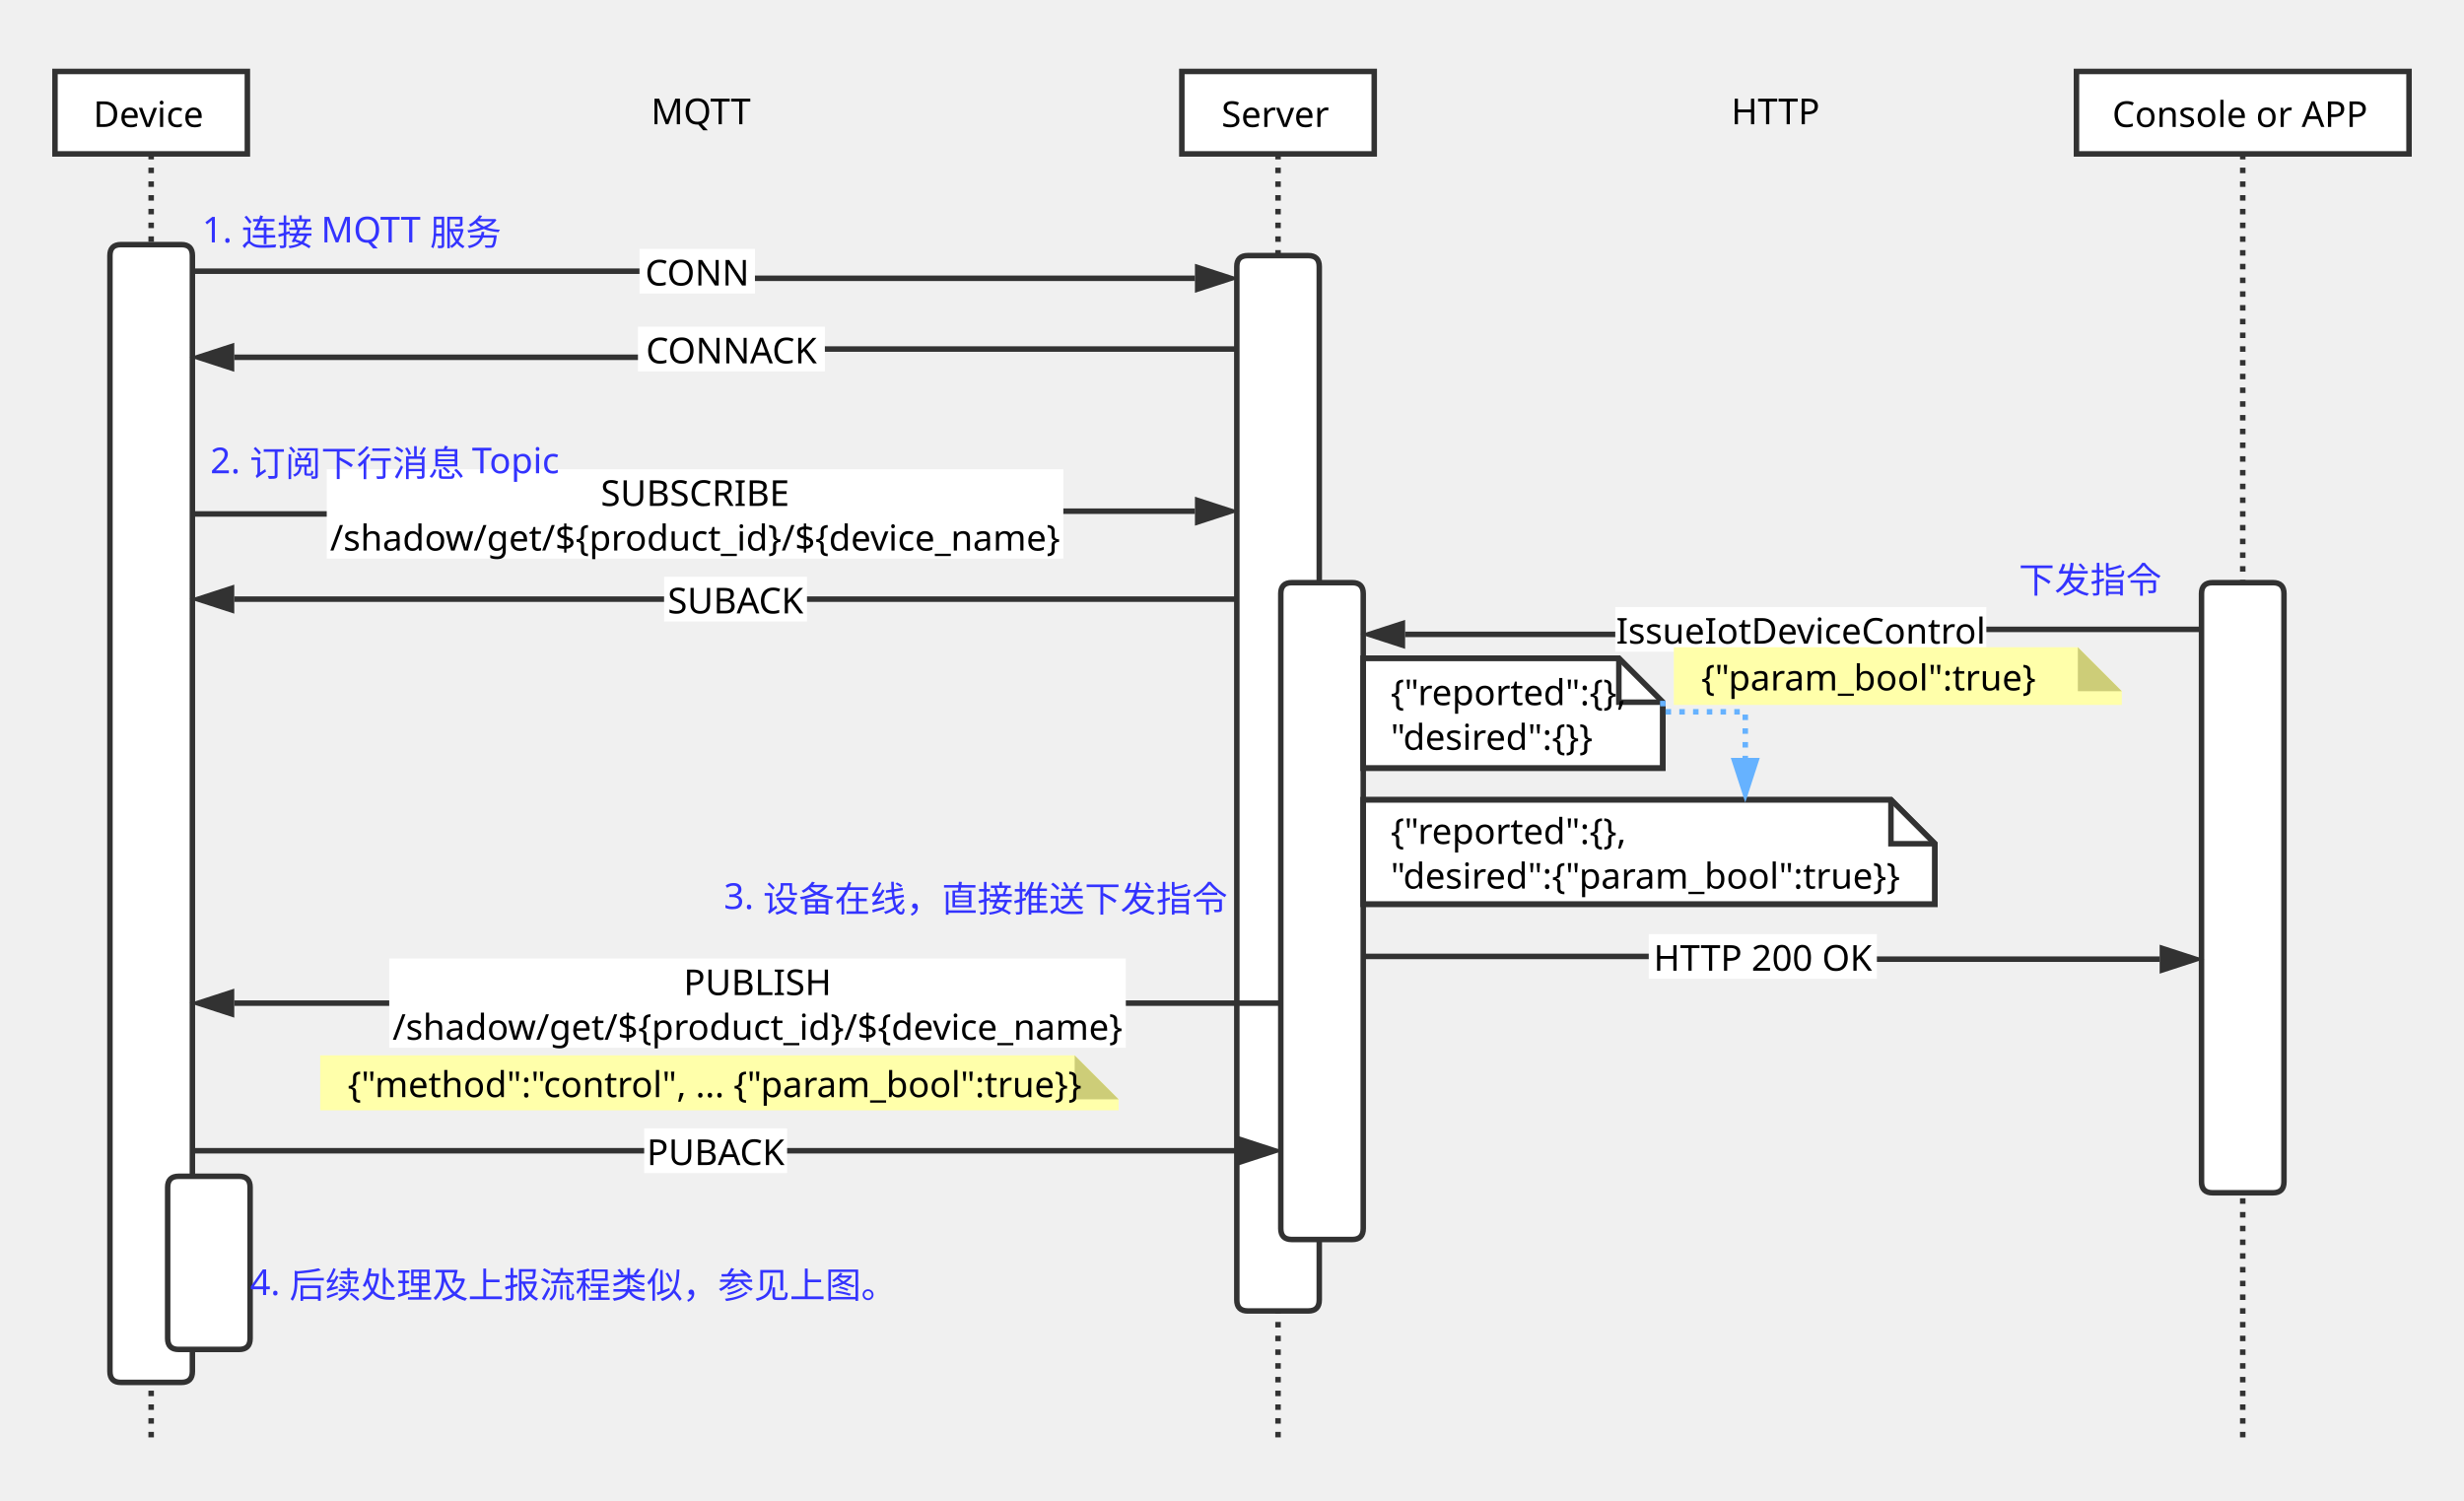
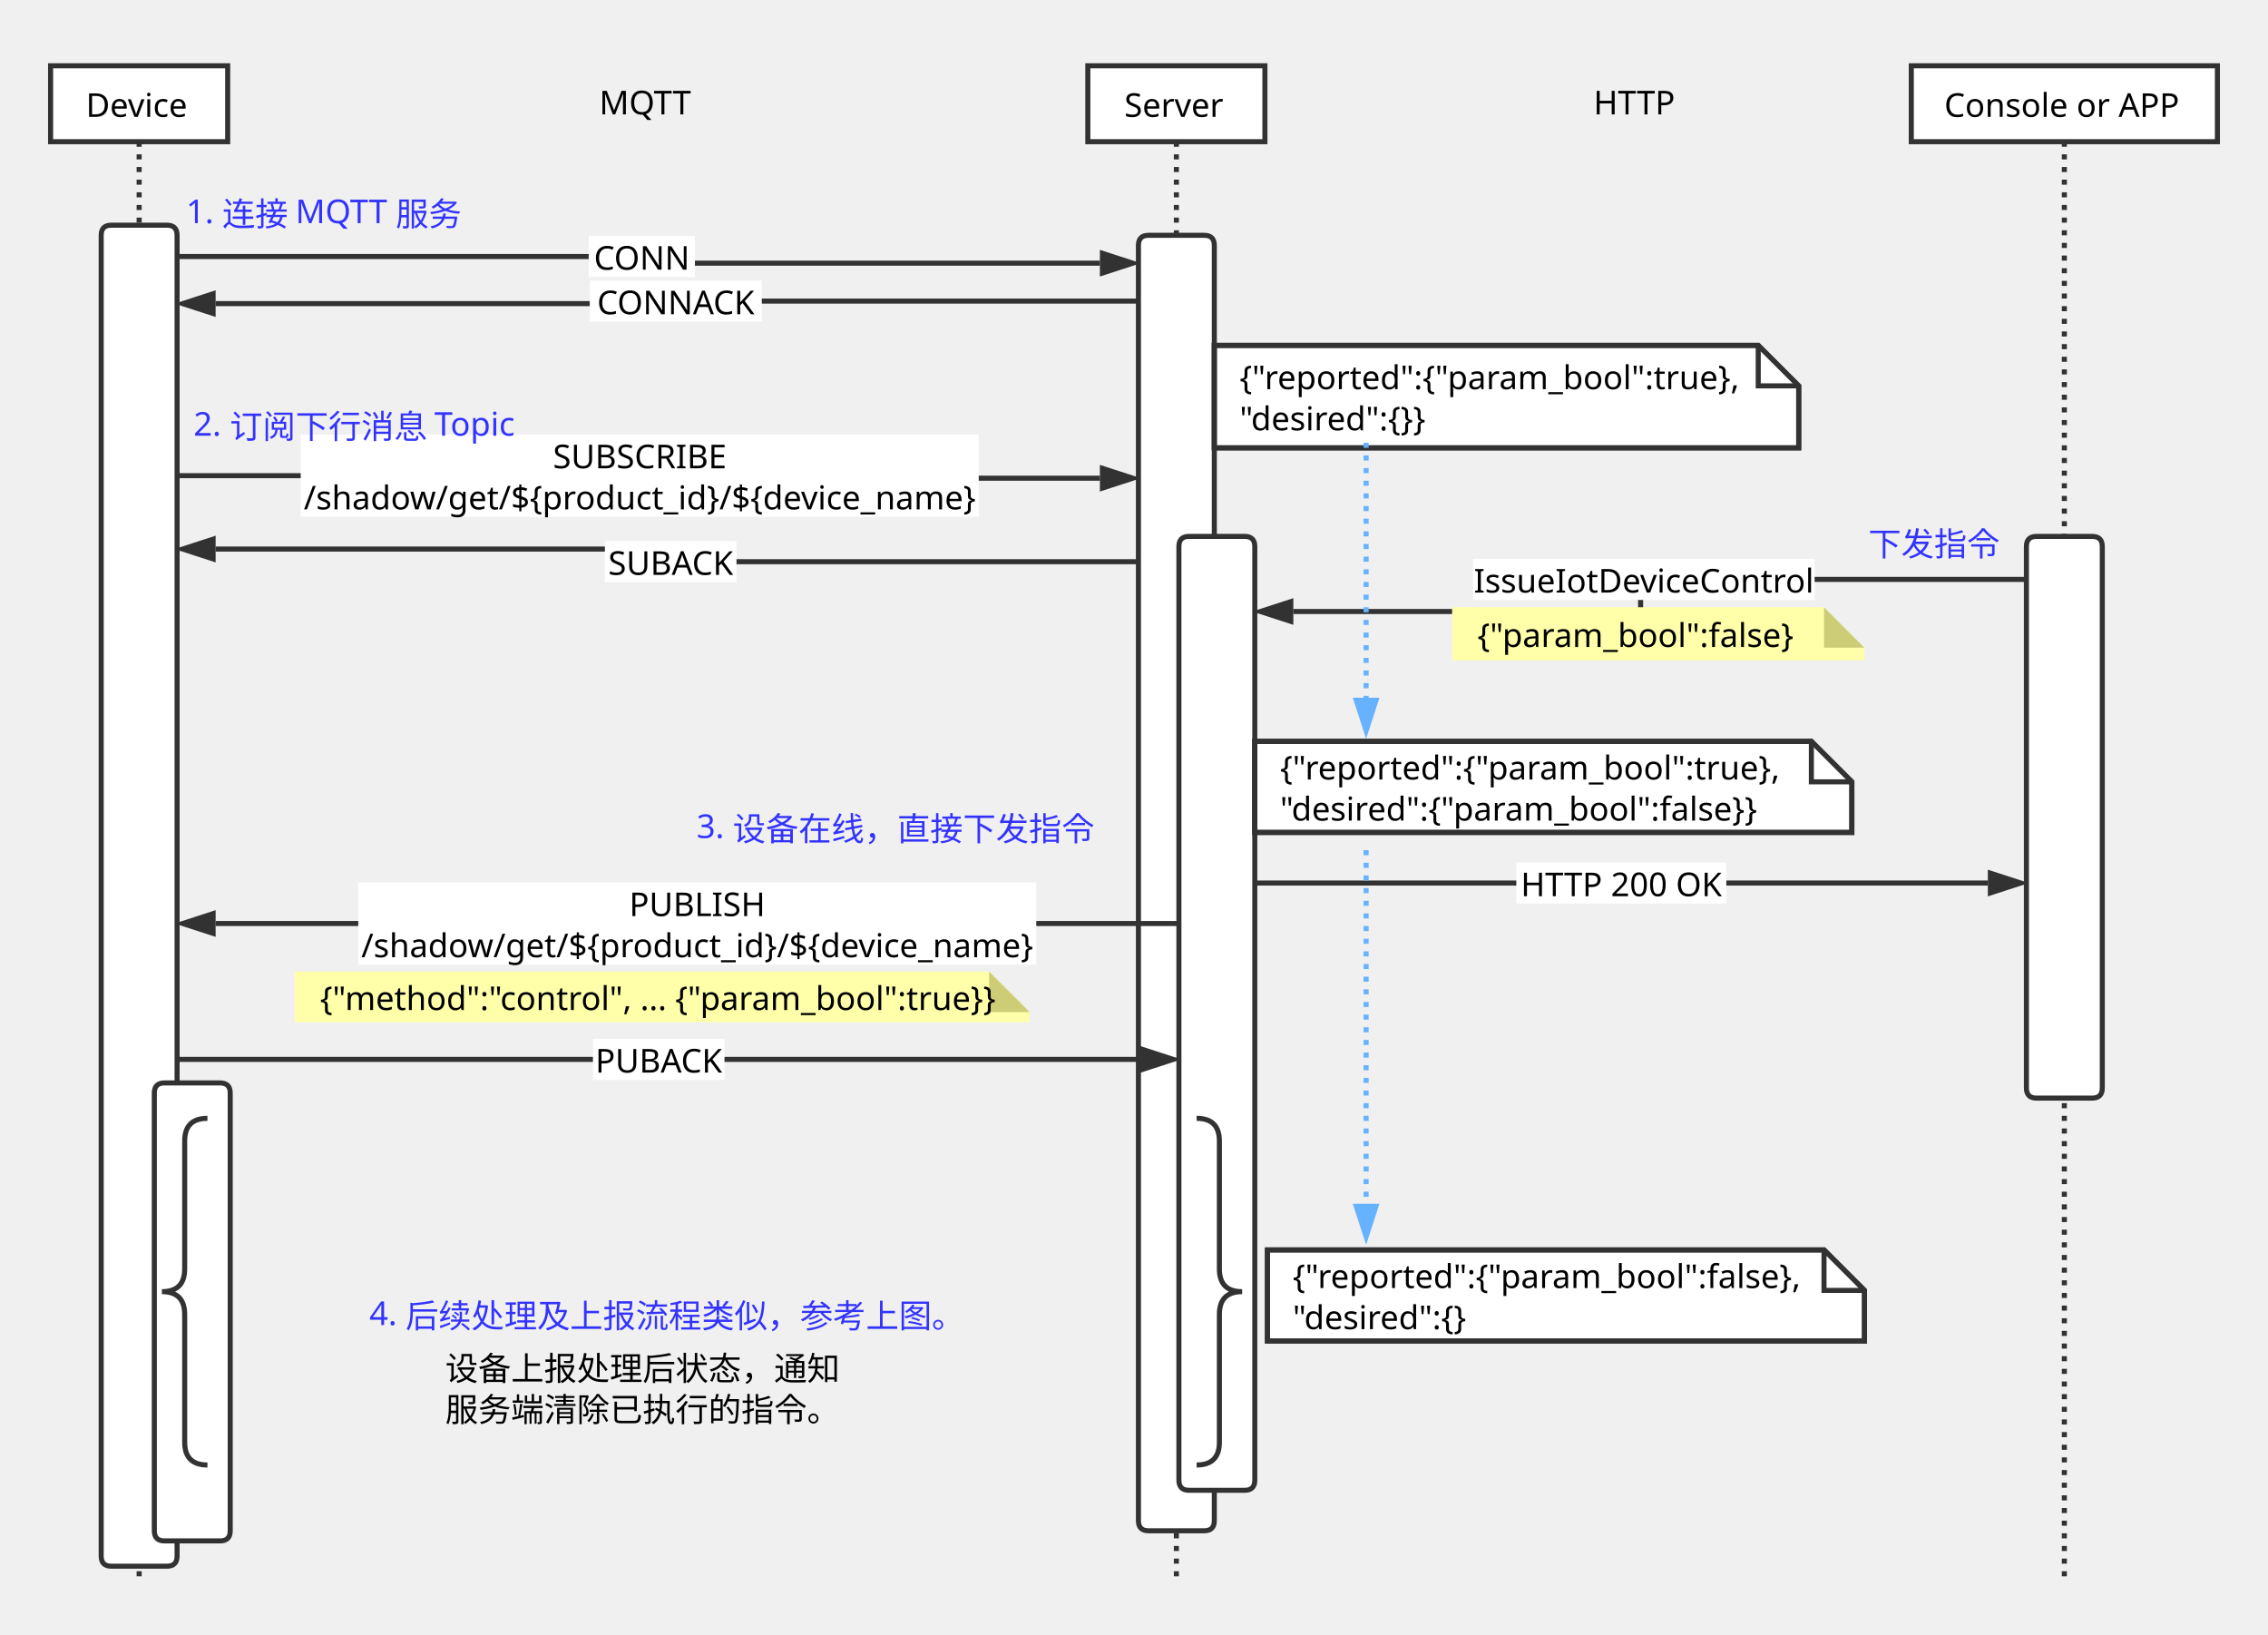
- <svg xmlns="http://www.w3.org/2000/svg" id="processonSvg1000" viewBox="10.0 9.0 896.5 546.0" width="896.5" height="546.0">
+ <svg xmlns="http://www.w3.org/2000/svg" id="processonSvg1000" viewBox="10.0 9.0 896.5 646.0" width="896.5" height="646.0">
  <defs id="ProcessOnDefs1001">
    <marker id="ProcessOnMarker1024" markerUnits="userSpaceOnUse" orient="auto" markerWidth="16.236" markerHeight="10.551" viewBox="-1.0 -1.376 16.236 10.551" refX="-1.0" refY="3.899">
      <path id="ProcessOnPath1025" d="M12.0 3.899L0.0 7.798V0.0Z" stroke="#323232" stroke-width="2.0" fill="#323232" transform="matrix(1.0,0.0,0.0,1.0,0.0,0.0)" />
    </marker>
    <marker id="ProcessOnMarker1033" markerUnits="userSpaceOnUse" orient="auto" markerWidth="16.236" markerHeight="10.551" viewBox="-1.0 -1.376 16.236 10.551" refX="-1.0" refY="3.899">
      <path id="ProcessOnPath1034" d="M12.0 3.899L0.0 7.798V0.0Z" stroke="#323232" stroke-width="2.0" fill="#323232" transform="matrix(1.0,0.0,0.0,1.0,0.0,0.0)" />
    </marker>
    <marker id="ProcessOnMarker1040" markerUnits="userSpaceOnUse" orient="auto" markerWidth="16.236" markerHeight="10.551" viewBox="-1.0 -1.376 16.236 10.551" refX="-1.0" refY="3.899">
      <path id="ProcessOnPath1041" d="M12.0 3.899L0.0 7.798V0.0Z" stroke="#323232" stroke-width="2.0" fill="#323232" transform="matrix(1.0,0.0,0.0,1.0,0.0,0.0)" />
    </marker>
    <marker id="ProcessOnMarker1048" markerUnits="userSpaceOnUse" orient="auto" markerWidth="16.236" markerHeight="10.551" viewBox="-1.0 -1.376 16.236 10.551" refX="-1.0" refY="3.899">
      <path id="ProcessOnPath1049" d="M12.0 3.899L0.0 7.798V0.0Z" stroke="#323232" stroke-width="2.0" fill="#323232" transform="matrix(1.0,0.0,0.0,1.0,0.0,0.0)" />
    </marker>
    <marker id="ProcessOnMarker1055" markerUnits="userSpaceOnUse" orient="auto" markerWidth="16.236" markerHeight="10.551" viewBox="-1.0 -1.376 16.236 10.551" refX="-1.0" refY="3.899">
      <path id="ProcessOnPath1056" d="M12.0 3.899L0.0 7.798V0.0Z" stroke="#323232" stroke-width="2.0" fill="#323232" transform="matrix(1.0,0.0,0.0,1.0,0.0,0.0)" />
    </marker>
    <marker id="ProcessOnMarker1081" markerUnits="userSpaceOnUse" orient="auto" markerWidth="16.236" markerHeight="10.551" viewBox="-1.0 -1.376 16.236 10.551" refX="-1.0" refY="3.899">
      <path id="ProcessOnPath1082" d="M12.0 3.899L0.0 7.798V0.0Z" stroke="#323232" stroke-width="2.0" fill="#323232" transform="matrix(1.0,0.0,0.0,1.0,0.0,0.0)" />
    </marker>
    <marker id="ProcessOnMarker1104" markerUnits="userSpaceOnUse" orient="auto" markerWidth="16.236" markerHeight="10.551" viewBox="-1.0 -1.376 16.236 10.551" refX="-1.0" refY="3.899">
      <path id="ProcessOnPath1105" d="M12.0 3.899L0.0 7.798V0.0Z" stroke="#323232" stroke-width="2.0" fill="#323232" transform="matrix(1.0,0.0,0.0,1.0,0.0,0.0)" />
    </marker>
    <marker id="ProcessOnMarker1117" markerUnits="userSpaceOnUse" orient="auto" markerWidth="16.236" markerHeight="10.551" viewBox="-1.0 -1.376 16.236 10.551" refX="-1.0" refY="3.899">
      <path id="ProcessOnPath1118" d="M12.0 3.899L0.0 7.798V0.0Z" stroke="#323232" stroke-width="2.0" fill="#323232" transform="matrix(1.0,0.0,0.0,1.0,0.0,0.0)" />
    </marker>
    <marker id="ProcessOnMarker1138" markerUnits="userSpaceOnUse" orient="auto" markerWidth="16.236" markerHeight="10.551" viewBox="-1.0 -1.376 16.236 10.551" refX="-1.0" refY="3.899">
      <path id="ProcessOnPath1139" d="M12.0 3.899L0.0 7.798V0.0Z" stroke="#66b2ff" stroke-width="2.0" fill="#66b2ff" transform="matrix(1.0,0.0,0.0,1.0,0.0,0.0)" />
    </marker>
+     <marker id="ProcessOnMarker1159" markerUnits="userSpaceOnUse" orient="auto" markerWidth="16.236" markerHeight="10.551" viewBox="-1.0 -1.376 16.236 10.551" refX="-1.0" refY="3.899">
+       <path id="ProcessOnPath1160" d="M12.0 3.899L0.0 7.798V0.0Z" stroke="#66b2ff" stroke-width="2.0" fill="#66b2ff" transform="matrix(1.0,0.0,0.0,1.0,0.0,0.0)" />
+     </marker>
  </defs>
  <g id="ProcessOnG1002">
-     <path id="ProcessOnPath1003" d="M10.0 9.0H906.5V555.0H10.0V9.0Z" fill="none" />
+     <path id="ProcessOnPath1003" d="M10.0 9.0H906.5V655.0H10.0V9.0Z" fill="none" />
    <g id="ProcessOnG1004">
      <g id="ProcessOnG1005" transform="matrix(1.0,0.0,0.0,1.0,30.0,35.0)" opacity="1.0">
-         <path id="ProcessOnPath1006" d="M35.0 30.0L35.0 500.0" stroke="#323232" stroke-width="2.0" stroke-dasharray="2.0 3.0" opacity="1.0" fill="none" />
+         <path id="ProcessOnPath1006" d="M35.0 30.0L35.0 600.0" stroke="#323232" stroke-width="2.0" stroke-dasharray="2.0 3.0" opacity="1.0" fill="none" />
        <path id="ProcessOnPath1007" d="M0.0 0.0L70.0 0.0L70.0 30.0L0.0 30.0Z" stroke="#323232" stroke-width="2.0" stroke-dasharray="none" opacity="1.0" fill="#ffffff" />
        <g id="ProcessOnG1008" transform="matrix(1.0,0.0,0.0,1.0,10.0,6.875)">
          <text id="ProcessOnText1009" fill="#000000" font-size="13" x="24.0" y="13.325" font-family="微软雅黑" font-weight="normal" font-style="normal" text-decoration="none" family="微软雅黑" text-anchor="middle" size="13">Device</text>
        </g>
      </g>
      <g id="ProcessOnG1010" transform="matrix(1.0,0.0,0.0,1.0,440.0,35.0)" opacity="1.0">
-         <path id="ProcessOnPath1011" d="M35.0 30.0L35.0 500.0" stroke="#323232" stroke-width="2.0" stroke-dasharray="2.0 3.0" opacity="1.0" fill="none" />
+         <path id="ProcessOnPath1011" d="M35.0 30.0L35.0 600.0" stroke="#323232" stroke-width="2.0" stroke-dasharray="2.0 3.0" opacity="1.0" fill="none" />
        <path id="ProcessOnPath1012" d="M0.0 0.0L70.0 0.0L70.0 30.0L0.0 30.0Z" stroke="#323232" stroke-width="2.0" stroke-dasharray="none" opacity="1.0" fill="#ffffff" />
        <g id="ProcessOnG1013" transform="matrix(1.0,0.0,0.0,1.0,10.0,6.875)">
          <text id="ProcessOnText1014" fill="#000000" font-size="13" x="24.0" y="13.325" font-family="微软雅黑" font-weight="normal" font-style="normal" text-decoration="none" family="微软雅黑" text-anchor="middle" size="13">Server</text>
        </g>
      </g>
      <g id="ProcessOnG1015" transform="matrix(1.0,0.0,0.0,1.0,765.5,35.0)" opacity="1.0">
-         <path id="ProcessOnPath1016" d="M60.5 30.0L60.5 500.0" stroke="#323232" stroke-width="2.0" stroke-dasharray="2.0 3.0" opacity="1.0" fill="none" />
+         <path id="ProcessOnPath1016" d="M60.5 30.0L60.5 600.0" stroke="#323232" stroke-width="2.0" stroke-dasharray="2.0 3.0" opacity="1.0" fill="none" />
        <path id="ProcessOnPath1017" d="M0.0 0.0L121.0 0.0L121.0 30.0L0.0 30.0Z" stroke="#323232" stroke-width="2.0" stroke-dasharray="none" opacity="1.0" fill="#ffffff" />
        <g id="ProcessOnG1018" transform="matrix(1.0,0.0,0.0,1.0,10.0,6.875)">
          <text id="ProcessOnText1019" fill="#000000" font-size="13" x="49.5" y="13.325" font-family="微软雅黑" font-weight="normal" font-style="normal" text-decoration="none" family="微软雅黑" text-anchor="middle" size="13">Console or APP</text>
        </g>
      </g>
      <g id="ProcessOnG1020" transform="matrix(1.0,0.0,0.0,1.0,50.0,98.0)" opacity="1.0">
-         <path id="ProcessOnPath1021" d="M0.0 4.0Q0.0 0.0 4.0 0.0L26.0 0.0Q30.0 0.0 30.0 4.0L30.0 410.0Q30.0 414.0 26.0 414.0L4.0 414.0Q0.0 414.0 0.0 410.0L0.0 4.0Z" stroke="#323232" stroke-width="2.0" stroke-dasharray="none" opacity="1.0" fill="#ffffff" />
+         <path id="ProcessOnPath1021" d="M0.0 4.0Q0.0 0.0 4.0 0.0L26.0 0.0Q30.0 0.0 30.0 4.0L30.0 526.0Q30.0 530.0 26.0 530.0L4.0 530.0Q0.0 530.0 0.0 526.0L0.0 4.0Z" stroke="#323232" stroke-width="2.0" stroke-dasharray="none" opacity="1.0" fill="#ffffff" />
      </g>
      <g id="ProcessOnG1022">
-         <path id="ProcessOnPath1023" d="M80.0 107.677L270.0 107.677L270.0 110.263L444.764 110.263" stroke="#323232" stroke-width="2.0" stroke-dasharray="none" fill="none" marker-end="url(#ProcessOnMarker1024)" />
-         <g id="ProcessOnG1026" transform="matrix(1.0,0.0,0.0,1.0,263.6749,99.55183)">
+         <path id="ProcessOnPath1023" d="M80.0 110.388L270.0 110.388L270.0 113.017L444.764 113.017" stroke="#323232" stroke-width="2.0" stroke-dasharray="none" fill="none" marker-end="url(#ProcessOnMarker1024)" />
+         <g id="ProcessOnG1026" transform="matrix(1.0,0.0,0.0,1.0,263.6964,102.2632)">
          <path id="ProcessOnPath1027" d="M0 0H42.0V16.25H0Z" fill="#fff" transform="matrix(1.0,0.0,0.0,1.0,-21.0,0.0)" />
          <text id="ProcessOnText1028" fill="#000000" font-size="13" x="0.0" y="13.325" font-family="微软雅黑" font-weight="normal" font-style="normal" text-decoration="none" family="微软雅黑" text-anchor="middle" size="13">CONN</text>
        </g>
      </g>
      <g id="ProcessOnG1029" transform="matrix(1.0,0.0,0.0,1.0,460.0,102.0)" opacity="1.0">
-         <path id="ProcessOnPath1030" d="M0.0 4.0Q0.0 0.0 4.0 0.0L26.0 0.0Q30.0 0.0 30.0 4.0L30.0 380.0Q30.0 384.0 26.0 384.0L4.0 384.0Q0.0 384.0 0.0 380.0L0.0 4.0Z" stroke="#323232" stroke-width="2.0" stroke-dasharray="none" opacity="1.0" fill="#ffffff" />
+         <path id="ProcessOnPath1030" d="M0.0 4.0Q0.0 0.0 4.0 0.0L26.0 0.0Q30.0 0.0 30.0 4.0L30.0 508.0Q30.0 512.0 26.0 512.0L4.0 512.0Q0.0 512.0 0.0 508.0L0.0 4.0Z" stroke="#323232" stroke-width="2.0" stroke-dasharray="none" opacity="1.0" fill="#ffffff" />
      </g>
      <g id="ProcessOnG1031">
-         <path id="ProcessOnPath1032" d="M460.0 136.0L270.0 136.0L270.0 139.0L95.236 139.0" stroke="#323232" stroke-width="2.0" stroke-dasharray="none" fill="none" marker-end="url(#ProcessOnMarker1033)" />
-         <g id="ProcessOnG1035" transform="matrix(1.0,0.0,0.0,1.0,276.118,127.875)">
+         <path id="ProcessOnPath1032" d="M460.0 128.0L270.0 128.0L270.0 129.0L95.236 129.0" stroke="#323232" stroke-width="2.0" stroke-dasharray="none" fill="none" marker-end="url(#ProcessOnMarker1033)" />
+         <g id="ProcessOnG1035" transform="matrix(1.0,0.0,0.0,1.0,277.118,119.875)">
          <path id="ProcessOnPath1036" d="M0 0H68.0V16.25H0Z" fill="#fff" transform="matrix(1.0,0.0,0.0,1.0,-34.0,0.0)" />
          <text id="ProcessOnText1037" fill="#000000" font-size="13" x="0.0" y="13.325" font-family="微软雅黑" font-weight="normal" font-style="normal" text-decoration="none" family="微软雅黑" text-anchor="middle" size="13">CONNACK</text>
        </g>
      </g>
      <g id="ProcessOnG1038">
-         <path id="ProcessOnPath1039" d="M80.0 196.0L270.0 196.0L270.0 195.0L444.764 195.0" stroke="#323232" stroke-width="2.0" stroke-dasharray="none" fill="none" marker-end="url(#ProcessOnMarker1040)" />
-         <g id="ProcessOnG1042" transform="matrix(1.0,0.0,0.0,1.0,262.882,179.75)">
+         <path id="ProcessOnPath1039" d="M80.0 197.0L270.0 197.0L270.0 198.0L444.764 198.0" stroke="#323232" stroke-width="2.0" stroke-dasharray="none" fill="none" marker-end="url(#ProcessOnMarker1040)" />
+         <g id="ProcessOnG1042" transform="matrix(1.0,0.0,0.0,1.0,262.882,180.75)">
          <path id="ProcessOnPath1043" d="M0 0H268.0V32.5H0Z" fill="#fff" transform="matrix(1.0,0.0,0.0,1.0,-134.0,0.0)" />
          <text id="ProcessOnText1044" fill="#000000" font-size="13" x="0.0" y="13.325" font-family="微软雅黑" font-weight="normal" font-style="normal" text-decoration="none" family="微软雅黑" text-anchor="middle" size="13">SUBSCRIBE</text>
          <text id="ProcessOnText1045" fill="#000000" font-size="13" x="0.0" y="29.575" font-family="微软雅黑" font-weight="normal" font-style="normal" text-decoration="none" family="微软雅黑" text-anchor="middle" size="13">/shadow/get/${product_id}/${device_name}</text>
        </g>
      </g>
      <g id="ProcessOnG1046">
-         <path id="ProcessOnPath1047" d="M460.0 227.0L270.0 227.0L270.0 227.0L95.236 227.0" stroke="#323232" stroke-width="2.0" stroke-dasharray="none" fill="none" marker-end="url(#ProcessOnMarker1048)" />
-         <g id="ProcessOnG1050" transform="matrix(1.0,0.0,0.0,1.0,277.618,218.875)">
+         <path id="ProcessOnPath1047" d="M460.0 231.0L270.0 231.0L270.0 226.0L95.236 226.0" stroke="#323232" stroke-width="2.0" stroke-dasharray="none" fill="none" marker-end="url(#ProcessOnMarker1048)" />
+         <g id="ProcessOnG1050" transform="matrix(1.0,0.0,0.0,1.0,275.118,222.875)">
          <path id="ProcessOnPath1051" d="M0 0H52.0V16.25H0Z" fill="#fff" transform="matrix(1.0,0.0,0.0,1.0,-26.0,0.0)" />
          <text id="ProcessOnText1052" fill="#000000" font-size="13" x="0.0" y="13.325" font-family="微软雅黑" font-weight="normal" font-style="normal" text-decoration="none" family="微软雅黑" text-anchor="middle" size="13">SUBACK</text>
        </g>
      </g>
      <g id="ProcessOnG1053">
        <path id="ProcessOnPath1054" d="M476.0 374.0L278.0 374.0L278.0 374.0L95.236 374.0" stroke="#323232" stroke-width="2.0" stroke-dasharray="none" fill="none" marker-end="url(#ProcessOnMarker1055)" />
        <g id="ProcessOnG1057" transform="matrix(1.0,0.0,0.0,1.0,285.618,357.75)">
          <path id="ProcessOnPath1058" d="M0 0H268.0V32.5H0Z" fill="#fff" transform="matrix(1.0,0.0,0.0,1.0,-134.0,0.0)" />
          <text id="ProcessOnText1059" fill="#000000" font-size="13" x="0.0" y="13.325" font-family="微软雅黑" font-weight="normal" font-style="normal" text-decoration="none" family="微软雅黑" text-anchor="middle" size="13">PUBLISH</text>
          <text id="ProcessOnText1060" fill="#000000" font-size="13" x="0.0" y="29.575" font-family="微软雅黑" font-weight="normal" font-style="normal" text-decoration="none" family="微软雅黑" text-anchor="middle" size="13">/shadow/get/${product_id}/${device_name}</text>
        </g>
      </g>
      <g id="ProcessOnG1061" transform="matrix(1.0,0.0,0.0,1.0,126.5,393.0)" opacity="1.0">
        <path id="ProcessOnPath1062" d="M0.0 0.0L274.5 0.0L290.5 16.0L290.5 20.0L0.0 20.0L0.0 0.0Z" stroke="none" stroke-width="0.0" stroke-dasharray="none" opacity="1.0" fill="#ffffaa" />
        <path id="ProcessOnPath1063" d="M274.5 0.0L274.5 16.0L290.5 16.0Z" stroke="none" stroke-width="0.0" stroke-dasharray="none" opacity="1.0" fill="#cdcd78" />
        <path id="ProcessOnPath1064" d="M0.0 0.0L274.5 0.0L290.5 16.0L290.5 20.0L0.0 20.0L0.0 0.0Z" stroke="none" stroke-width="0.0" stroke-dasharray="none" opacity="1.0" fill="none" />
        <g id="ProcessOnG1065" transform="matrix(1.0,0.0,0.0,1.0,10.0,1.875)">
          <text id="ProcessOnText1066" fill="#000000" font-size="13" x="0.0" y="13.325" font-family="微软雅黑" font-weight="normal" font-style="normal" text-decoration="none" family="微软雅黑" text-anchor="start" size="13">{"method":"control", ... {"param_bool":true}}</text>
        </g>
      </g>
      <g id="ProcessOnG1067" transform="matrix(1.0,0.0,0.0,1.0,71.0,156.0)" opacity="1.0">
        <path id="ProcessOnPath1068" d="M0.0 0.0L160.0 0.0L160.0 40.0L0.0 40.0Z" stroke="none" stroke-width="0.0" stroke-dasharray="none" opacity="1.0" fill="none" />
        <g id="ProcessOnG1069" transform="matrix(1.0,0.0,0.0,1.0,0.0,11.875)">
          <text id="ProcessOnText1070" fill="#3333ff" font-size="13" x="79.0" y="13.325" font-family="微软雅黑" font-weight="normal" font-style="normal" text-decoration="none" family="微软雅黑" text-anchor="middle" size="13">2. 订阅下行消息 Topic</text>
        </g>
      </g>
      <g id="ProcessOnG1071" transform="matrix(1.0,0.0,0.0,1.0,59.0,72.0)" opacity="1.0">
        <path id="ProcessOnPath1072" d="M0.0 0.0L160.0 0.0L160.0 40.0L0.0 40.0Z" stroke="none" stroke-width="0.0" stroke-dasharray="none" opacity="1.0" fill="none" />
        <g id="ProcessOnG1073" transform="matrix(1.0,0.0,0.0,1.0,0.0,11.875)">
          <text id="ProcessOnText1074" fill="#3333ff" font-size="13" x="79.0" y="13.325" font-family="微软雅黑" font-weight="normal" font-style="normal" text-decoration="none" family="微软雅黑" text-anchor="middle" size="13">1. 连接 MQTT 服务</text>
        </g>
      </g>
-       <g id="ProcessOnG1075" transform="matrix(1.0,0.0,0.0,1.0,263.0,320.0)" opacity="1.0">
+       <g id="ProcessOnG1075" transform="matrix(1.0,0.0,0.0,1.0,262.0,320.5)" opacity="1.0">
        <path id="ProcessOnPath1076" d="M0.0 0.0L206.0 0.0L206.0 29.0L0.0 29.0Z" stroke="none" stroke-width="0.0" stroke-dasharray="none" opacity="1.0" fill="none" />
        <g id="ProcessOnG1077" transform="matrix(1.0,0.0,0.0,1.0,0.0,6.375)">
-           <text id="ProcessOnText1078" fill="#3333ff" font-size="13" x="102.0" y="13.325" font-family="微软雅黑" font-weight="normal" font-style="normal" text-decoration="none" family="微软雅黑" text-anchor="middle" size="13">3. 设备在线，直接推送下发指令</text>
+           <text id="ProcessOnText1078" fill="#3333ff" font-size="13" x="102.0" y="13.325" font-family="微软雅黑" font-weight="normal" font-style="normal" text-decoration="none" family="微软雅黑" text-anchor="middle" size="13">3. 设备在线，直接下发指令</text>
        </g>
      </g>
      <g id="ProcessOnG1079">
        <path id="ProcessOnPath1080" d="M80.0 427.703L278.0 427.703L278.0 427.703L460.764 427.703" stroke="#323232" stroke-width="2.0" stroke-dasharray="none" fill="none" marker-end="url(#ProcessOnMarker1081)" />
        <g id="ProcessOnG1083" transform="matrix(1.0,0.0,0.0,1.0,270.382,419.5777)">
          <path id="ProcessOnPath1084" d="M0 0H52.0V16.25H0Z" fill="#fff" transform="matrix(1.0,0.0,0.0,1.0,-26.0,0.0)" />
          <text id="ProcessOnText1085" fill="#000000" font-size="13" x="0.0" y="13.325" font-family="微软雅黑" font-weight="normal" font-style="normal" text-decoration="none" family="微软雅黑" text-anchor="middle" size="13">PUBACK</text>
        </g>
      </g>
      <g id="ProcessOnG1086" transform="matrix(1.0,0.0,0.0,1.0,186.0,29.0)" opacity="1.0">
        <path id="ProcessOnPath1087" d="M0.0 0.0L160.0 0.0L160.0 40.0L0.0 40.0Z" stroke="none" stroke-width="0.0" stroke-dasharray="none" opacity="1.0" fill="none" />
        <g id="ProcessOnG1088" transform="matrix(1.0,0.0,0.0,1.0,0.0,11.875)">
          <text id="ProcessOnText1089" fill="#000000" font-size="13" x="79.0" y="13.325" font-family="微软雅黑" font-weight="normal" font-style="normal" text-decoration="none" family="微软雅黑" text-anchor="middle" size="13">MQTT</text>
        </g>
      </g>
      <g id="ProcessOnG1090" transform="matrix(1.0,0.0,0.0,1.0,577.0,29.0)" opacity="1.0">
        <path id="ProcessOnPath1091" d="M0.0 0.0L160.0 0.0L160.0 40.0L0.0 40.0Z" stroke="none" stroke-width="0.0" stroke-dasharray="none" opacity="1.0" fill="none" />
        <g id="ProcessOnG1092" transform="matrix(1.0,0.0,0.0,1.0,0.0,11.875)">
          <text id="ProcessOnText1093" fill="#000000" font-size="13" x="79.0" y="13.325" font-family="微软雅黑" font-weight="normal" font-style="normal" text-decoration="none" family="微软雅黑" text-anchor="middle" size="13">HTTP</text>
        </g>
      </g>
-       <g id="ProcessOnG1094" transform="matrix(1.0,0.0,0.0,1.0,714.0,204.0)" opacity="1.0">
+       <g id="ProcessOnG1094" transform="matrix(1.0,0.0,0.0,1.0,718.0,208.0)" opacity="1.0">
        <path id="ProcessOnPath1095" d="M0.0 0.0L115.0 0.0L115.0 31.0L0.0 31.0Z" stroke="none" stroke-width="0.0" stroke-dasharray="none" opacity="1.0" fill="none" />
        <g id="ProcessOnG1096" transform="matrix(1.0,0.0,0.0,1.0,0.0,7.375)">
          <text id="ProcessOnText1097" fill="#3333ff" font-size="13" x="56.5" y="13.325" font-family="微软雅黑" font-weight="normal" font-style="normal" text-decoration="none" family="微软雅黑" text-anchor="middle" size="13">下发指令</text>
        </g>
      </g>
      <g id="ProcessOnG1098" transform="matrix(1.0,0.0,0.0,1.0,476.0,221.0)" opacity="1.0">
-         <path id="ProcessOnPath1099" d="M0.0 4.0Q0.0 0.0 4.0 0.0L26.0 0.0Q30.0 0.0 30.0 4.0L30.0 235.0Q30.0 239.0 26.0 239.0L4.0 239.0Q0.0 239.0 0.0 235.0L0.0 4.0Z" stroke="#323232" stroke-width="2.0" stroke-dasharray="none" opacity="1.0" fill="#ffffff" />
+         <path id="ProcessOnPath1099" d="M0.0 4.0Q0.0 0.0 4.0 0.0L26.0 0.0Q30.0 0.0 30.0 4.0L30.0 373.0Q30.0 377.0 26.0 377.0L4.0 377.0Q0.0 377.0 0.0 373.0L0.0 4.0Z" stroke="#323232" stroke-width="2.0" stroke-dasharray="none" opacity="1.0" fill="#ffffff" />
      </g>
      <g id="ProcessOnG1100" transform="matrix(1.0,0.0,0.0,1.0,811.0,221.0)" opacity="1.0">
        <path id="ProcessOnPath1101" d="M0.0 4.0Q0.0 0.0 4.0 0.0L26.0 0.0Q30.0 0.0 30.0 4.0L30.0 218.0Q30.0 222.0 26.0 222.0L4.0 222.0Q0.0 222.0 0.0 218.0L0.0 4.0Z" stroke="#323232" stroke-width="2.0" stroke-dasharray="none" opacity="1.0" fill="#ffffff" />
      </g>
      <g id="ProcessOnG1102">
-         <path id="ProcessOnPath1103" d="M811.0 238.0L658.5 238.0L658.5 239.819L521.236 239.819" stroke="#323232" stroke-width="2.0" stroke-dasharray="none" fill="none" marker-end="url(#ProcessOnMarker1104)" />
-         <g id="ProcessOnG1106" transform="matrix(1.0,0.0,0.0,1.0,665.2086,229.875)">
+         <path id="ProcessOnPath1103" d="M811.0 238.0L658.5 238.0L658.5 250.685L521.236 250.685" stroke="#323232" stroke-width="2.0" stroke-dasharray="none" fill="none" marker-end="url(#ProcessOnMarker1104)" />
+         <g id="ProcessOnG1106" transform="matrix(1.0,0.0,0.0,1.0,659.7755,229.875)">
          <path id="ProcessOnPath1107" d="M0 0H135.0V16.25H0Z" fill="#fff" transform="matrix(1.0,0.0,0.0,1.0,-67.5,0.0)" />
          <text id="ProcessOnText1108" fill="#000000" font-size="13" x="0.0" y="13.325" font-family="微软雅黑" font-weight="normal" font-style="normal" text-decoration="none" family="微软雅黑" text-anchor="middle" size="13">IssueIotDeviceControl</text>
        </g>
      </g>
-       <g id="ProcessOnG1109" transform="matrix(1.0,0.0,0.0,1.0,619.0,244.5)" opacity="1.0">
+       <g id="ProcessOnG1109" transform="matrix(1.0,0.0,0.0,1.0,584.0,249.0)" opacity="1.0">
        <path id="ProcessOnPath1110" d="M0.0 0.0L147.0 0.0L163.0 16.0L163.0 21.0L0.0 21.0L0.0 0.0Z" stroke="none" stroke-width="0.0" stroke-dasharray="none" opacity="1.0" fill="#ffffaa" />
        <path id="ProcessOnPath1111" d="M147.0 0.0L147.0 16.0L163.0 16.0Z" stroke="none" stroke-width="0.0" stroke-dasharray="none" opacity="1.0" fill="#cdcd78" />
        <path id="ProcessOnPath1112" d="M0.0 0.0L147.0 0.0L163.0 16.0L163.0 21.0L0.0 21.0L0.0 0.0Z" stroke="none" stroke-width="0.0" stroke-dasharray="none" opacity="1.0" fill="none" />
        <g id="ProcessOnG1113" transform="matrix(1.0,0.0,0.0,1.0,10.0,2.375)">
-           <text id="ProcessOnText1114" fill="#000000" font-size="13" x="0.0" y="13.325" font-family="微软雅黑" font-weight="normal" font-style="normal" text-decoration="none" family="微软雅黑" text-anchor="start" size="13">{"param_bool":true}</text>
+           <text id="ProcessOnText1114" fill="#000000" font-size="13" x="0.0" y="13.325" font-family="微软雅黑" font-weight="normal" font-style="normal" text-decoration="none" family="微软雅黑" text-anchor="start" size="13">{"param_bool":false}</text>
        </g>
      </g>
      <g id="ProcessOnG1115">
-         <path id="ProcessOnPath1116" d="M506.0 357.0L658.5 357.0L658.5 358.0L795.764 358.0" stroke="#323232" stroke-width="2.0" stroke-dasharray="none" fill="none" marker-end="url(#ProcessOnMarker1117)" />
-         <g id="ProcessOnG1119" transform="matrix(1.0,0.0,0.0,1.0,651.382,348.875)">
+         <path id="ProcessOnPath1116" d="M506.0 358.0L658.5 358.0L658.5 358.0L795.764 358.0" stroke="#323232" stroke-width="2.0" stroke-dasharray="none" fill="none" marker-end="url(#ProcessOnMarker1117)" />
+         <g id="ProcessOnG1119" transform="matrix(1.0,0.0,0.0,1.0,650.882,349.875)">
          <path id="ProcessOnPath1120" d="M0 0H83.0V16.25H0Z" fill="#fff" transform="matrix(1.0,0.0,0.0,1.0,-41.5,0.0)" />
          <text id="ProcessOnText1121" fill="#000000" font-size="13" x="0.0" y="13.325" font-family="微软雅黑" font-weight="normal" font-style="normal" text-decoration="none" family="微软雅黑" text-anchor="middle" size="13">HTTP 200 OK</text>
        </g>
      </g>
-       <g id="ProcessOnG1122" transform="matrix(1.0,0.0,0.0,1.0,506.0,300.0)" opacity="1.0">
-         <path id="ProcessOnPath1123" d="M0.0 0.0L192.0 0.0L208.0 16.0L208.0 38.0L0.0 38.0L0.0 0.0Z" stroke="#323232" stroke-width="2.0" stroke-dasharray="none" opacity="1.0" fill="#ffffff" />
-         <path id="ProcessOnPath1124" d="M192.0 0.0L192.0 16.0L208.0 16.0" stroke="#323232" stroke-width="2.0" stroke-dasharray="none" opacity="1.0" fill="#ffffff" />
-         <path id="ProcessOnPath1125" d="M0.0 0.0L192.0 0.0L208.0 16.0L208.0 38.0L0.0 38.0L0.0 0.0Z" stroke="#323232" stroke-width="2.0" stroke-dasharray="none" opacity="1.0" fill="none" />
-         <g id="ProcessOnG1126" transform="matrix(1.0,0.0,0.0,1.0,10.0,2.75)">
-           <text id="ProcessOnText1127" fill="#000000" font-size="13" x="0.0" y="13.325" font-family="微软雅黑" font-weight="normal" font-style="normal" text-decoration="none" family="微软雅黑" text-anchor="start" size="13">{"reported":{},</text>
-           <text id="ProcessOnText1128" fill="#000000" font-size="13" x="0.0" y="29.575" font-family="微软雅黑" font-weight="normal" font-style="normal" text-decoration="none" family="微软雅黑" text-anchor="start" size="13">"desired":{"param_bool":true}}</text>
-         </g>
-       </g>
-       <g id="ProcessOnG1129" transform="matrix(1.0,0.0,0.0,1.0,506.0,248.5)" opacity="1.0">
-         <path id="ProcessOnPath1130" d="M0.0 0.0L93.0 0.0L109.0 16.0L109.0 40.0L0.0 40.0L0.0 0.0Z" stroke="#323232" stroke-width="2.0" stroke-dasharray="none" opacity="1.0" fill="#ffffff" />
-         <path id="ProcessOnPath1131" d="M93.0 0.0L93.0 16.0L109.0 16.0" stroke="#323232" stroke-width="2.0" stroke-dasharray="none" opacity="1.0" fill="#ffffff" />
-         <path id="ProcessOnPath1132" d="M0.0 0.0L93.0 0.0L109.0 16.0L109.0 40.0L0.0 40.0L0.0 0.0Z" stroke="#323232" stroke-width="2.0" stroke-dasharray="none" opacity="1.0" fill="none" />
-         <g id="ProcessOnG1133" transform="matrix(1.0,0.0,0.0,1.0,10.0,3.75)">
-           <text id="ProcessOnText1134" fill="#000000" font-size="13" x="0.0" y="13.325" font-family="微软雅黑" font-weight="normal" font-style="normal" text-decoration="none" family="微软雅黑" text-anchor="start" size="13">{"reported":{},</text>
+       <g id="ProcessOnG1122" transform="matrix(1.0,0.0,0.0,1.0,506.0,302.0)" opacity="1.0">
+         <path id="ProcessOnPath1123" d="M0.0 0.0L220.0 0.0L236.0 16.0L236.0 36.0L0.0 36.0L0.0 0.0Z" stroke="#323232" stroke-width="2.0" stroke-dasharray="none" opacity="1.0" fill="#ffffff" />
+         <path id="ProcessOnPath1124" d="M220.0 0.0L220.0 16.0L236.0 16.0" stroke="#323232" stroke-width="2.0" stroke-dasharray="none" opacity="1.0" fill="#ffffff" />
+         <path id="ProcessOnPath1125" d="M0.0 0.0L220.0 0.0L236.0 16.0L236.0 36.0L0.0 36.0L0.0 0.0Z" stroke="#323232" stroke-width="2.0" stroke-dasharray="none" opacity="1.0" fill="none" />
+         <g id="ProcessOnG1126" transform="matrix(1.0,0.0,0.0,1.0,10.0,1.75)">
+           <text id="ProcessOnText1127" fill="#000000" font-size="13" x="0.0" y="13.325" font-family="微软雅黑" font-weight="normal" font-style="normal" text-decoration="none" family="微软雅黑" text-anchor="start" size="13">{"reported":{"param_bool":true},</text>
+           <text id="ProcessOnText1128" fill="#000000" font-size="13" x="0.0" y="29.575" font-family="微软雅黑" font-weight="normal" font-style="normal" text-decoration="none" family="微软雅黑" text-anchor="start" size="13">"desired":{"param_bool":false}}</text>
+         </g>
+       </g>
+       <g id="ProcessOnG1129" transform="matrix(1.0,0.0,0.0,1.0,490.0,145.5)" opacity="1.0">
+         <path id="ProcessOnPath1130" d="M0.0 0.0L215.0 0.0L231.0 16.0L231.0 40.5L0.0 40.5L0.0 0.0Z" stroke="#323232" stroke-width="2.0" stroke-dasharray="none" opacity="1.0" fill="#ffffff" />
+         <path id="ProcessOnPath1131" d="M215.0 0.0L215.0 16.0L231.0 16.0" stroke="#323232" stroke-width="2.0" stroke-dasharray="none" opacity="1.0" fill="#ffffff" />
+         <path id="ProcessOnPath1132" d="M0.0 0.0L215.0 0.0L231.0 16.0L231.0 40.5L0.0 40.5L0.0 0.0Z" stroke="#323232" stroke-width="2.0" stroke-dasharray="none" opacity="1.0" fill="none" />
+         <g id="ProcessOnG1133" transform="matrix(1.0,0.0,0.0,1.0,10.0,4.0)">
+           <text id="ProcessOnText1134" fill="#000000" font-size="13" x="0.0" y="13.325" font-family="微软雅黑" font-weight="normal" font-style="normal" text-decoration="none" family="微软雅黑" text-anchor="start" size="13">{"reported":{"param_bool":true},</text>
          <text id="ProcessOnText1135" fill="#000000" font-size="13" x="0.0" y="29.575" font-family="微软雅黑" font-weight="normal" font-style="normal" text-decoration="none" family="微软雅黑" text-anchor="start" size="13">"desired":{}}</text>
        </g>
      </g>
      <g id="ProcessOnG1136">
-         <path id="ProcessOnPath1137" d="M615.0 264.0L615.0 268.0L645.0 268.0L645.0 284.764" stroke="#66b2ff" stroke-width="2.0" stroke-dasharray="2.0 3.0" fill="none" marker-end="url(#ProcessOnMarker1138)" />
+         <path id="ProcessOnPath1137" d="M550.0 184.0L550.0 242.0L550.0 242.0L550.0 284.764" stroke="#66b2ff" stroke-width="2.0" stroke-dasharray="2.0 3.0" fill="none" marker-end="url(#ProcessOnMarker1138)" />
      </g>
      <g id="ProcessOnG1140" transform="matrix(1.0,0.0,0.0,1.0,71.0,437.0)" opacity="1.0">
-         <path id="ProcessOnPath1141" d="M0.0 4.0Q0.0 0.0 4.0 0.0L26.0 0.0Q30.0 0.0 30.0 4.0L30.0 59.0Q30.0 63.0 26.0 63.0L4.0 63.0Q0.0 63.0 0.0 59.0L0.0 4.0Z" stroke="#323232" stroke-width="2.0" stroke-dasharray="none" opacity="1.0" fill="#ffffff" />
-       </g>
-       <g id="ProcessOnG1142" transform="matrix(1.0,0.0,0.0,1.0,101.0,453.0)" opacity="1.0">
-         <path id="ProcessOnPath1143" d="M0.0 0.0L250.0 0.0L250.0 44.0L0.0 44.0Z" stroke="none" stroke-width="0.0" stroke-dasharray="none" opacity="1.0" fill="none" />
-         <g id="ProcessOnG1144" transform="matrix(1.0,0.0,0.0,1.0,0.0,13.875)">
-           <text id="ProcessOnText1145" fill="#3333ff" font-size="13" x="0.0" y="13.325" font-family="微软雅黑" font-weight="normal" font-style="normal" text-decoration="none" family="微软雅黑" text-anchor="start" size="13">4. 后续处理及上报流程类似，参见上图。</text>
+         <path id="ProcessOnPath1141" d="M0.0 4.0Q0.0 0.0 4.0 0.0L26.0 0.0Q30.0 0.0 30.0 4.0L30.0 177.0Q30.0 181.0 26.0 181.0L4.0 181.0Q0.0 181.0 0.0 177.0L0.0 4.0Z" stroke="#323232" stroke-width="2.0" stroke-dasharray="none" opacity="1.0" fill="#ffffff" />
+       </g>
+       <g id="ProcessOnG1142" transform="matrix(1.0,0.0,0.0,1.0,511.0,503.0)" opacity="1.0">
+         <path id="ProcessOnPath1143" d="M0.0 0.0L220.0 0.0L236.0 16.0L236.0 36.0L0.0 36.0L0.0 0.0Z" stroke="#323232" stroke-width="2.0" stroke-dasharray="none" opacity="1.0" fill="#ffffff" />
+         <path id="ProcessOnPath1144" d="M220.0 0.0L220.0 16.0L236.0 16.0" stroke="#323232" stroke-width="2.0" stroke-dasharray="none" opacity="1.0" fill="#ffffff" />
+         <path id="ProcessOnPath1145" d="M0.0 0.0L220.0 0.0L236.0 16.0L236.0 36.0L0.0 36.0L0.0 0.0Z" stroke="#323232" stroke-width="2.0" stroke-dasharray="none" opacity="1.0" fill="none" />
+         <g id="ProcessOnG1146" transform="matrix(1.0,0.0,0.0,1.0,10.0,1.75)">
+           <text id="ProcessOnText1147" fill="#000000" font-size="13" x="0.0" y="13.325" font-family="微软雅黑" font-weight="normal" font-style="normal" text-decoration="none" family="微软雅黑" text-anchor="start" size="13">{"reported":{"param_bool":false},</text>
+           <text id="ProcessOnText1148" fill="#000000" font-size="13" x="0.0" y="29.575" font-family="微软雅黑" font-weight="normal" font-style="normal" text-decoration="none" family="微软雅黑" text-anchor="start" size="13">"desired":{}</text>
+         </g>
+       </g>
+       <g id="ProcessOnG1149" transform="matrix(1.0,0.0,0.0,1.0,74.0,451.0)" opacity="1.0">
+         <path id="ProcessOnPath1150" d="M18.0 0.0Q9.0 0.0 9.0 9.0L9.0 59.5Q9.0 68.5 0.0 68.5Q9.0 68.5 9.0 77.5L9.0 128.0Q9.0 137.0 18.0 137.0" stroke="#323232" stroke-width="2.0" stroke-dasharray="none" opacity="1.0" fill="none" />
+         <path id="ProcessOnPath1151" d="M409.0 137.0Q418.0 137.0 418.0 128.0L418.0 77.5Q418.0 68.5 427.0 68.5Q418.0 68.5 418.0 59.5L418.0 9.0Q418.0 0.0 409.0 0.0" stroke="#323232" stroke-width="2.0" stroke-dasharray="none" opacity="1.0" fill="none" />
+         <path id="ProcessOnPath1152" d="M0.0 0.0L427.0 0.0L427.0 137.0L0.0 137.0Z" stroke="none" stroke-width="0.0" stroke-dasharray="none" opacity="1.0" fill="none" />
+       </g>
+       <g id="ProcessOnG1153" transform="matrix(1.0,0.0,0.0,1.0,156.0,505.5)" opacity="1.0">
+         <path id="ProcessOnPath1154" d="M0.0 0.0L250.0 0.0L250.0 44.0L0.0 44.0Z" stroke="none" stroke-width="0.0" stroke-dasharray="none" opacity="1.0" fill="none" />
+         <g id="ProcessOnG1155" transform="matrix(1.0,0.0,0.0,1.0,0.0,13.875)">
+           <text id="ProcessOnText1156" fill="#3333ff" font-size="13" x="0.0" y="13.325" font-family="微软雅黑" font-weight="normal" font-style="normal" text-decoration="none" family="微软雅黑" text-anchor="start" size="13">4. 后续处理及上报流程类似，参考上图。</text>
+         </g>
+       </g>
+       <g id="ProcessOnG1157">
+         <path id="ProcessOnPath1158" d="M550.0 345.0L550.0 422.5L550.0 422.5L550.0 484.764" stroke="#66b2ff" stroke-width="2.0" stroke-dasharray="2.0 3.0" fill="none" marker-end="url(#ProcessOnMarker1159)" />
+       </g>
+       <g id="ProcessOnG1161" transform="matrix(1.0,0.0,0.0,1.0,186.0,539.0)" opacity="1.0">
+         <path id="ProcessOnPath1162" d="M0.0 0.0L162.0 0.0L162.0 37.0L0.0 37.0Z" stroke="none" stroke-width="0.0" stroke-dasharray="none" opacity="1.0" fill="none" />
+         <g id="ProcessOnG1163" transform="matrix(1.0,0.0,0.0,1.0,0.0,2.25)">
+           <text id="ProcessOnText1164" fill="#000000" font-size="13" x="0.0" y="13.325" font-family="微软雅黑" font-weight="normal" font-style="normal" text-decoration="none" family="微软雅黑" text-anchor="start" size="13">设备上报处理后状态，通知</text>
+           <text id="ProcessOnText1165" fill="#000000" font-size="13" x="0.0" y="29.575" font-family="微软雅黑" font-weight="normal" font-style="normal" text-decoration="none" family="微软雅黑" text-anchor="start" size="13">服务端清除已执行的指令。</text>
        </g>
      </g>
    </g>
  </g>
</svg>
